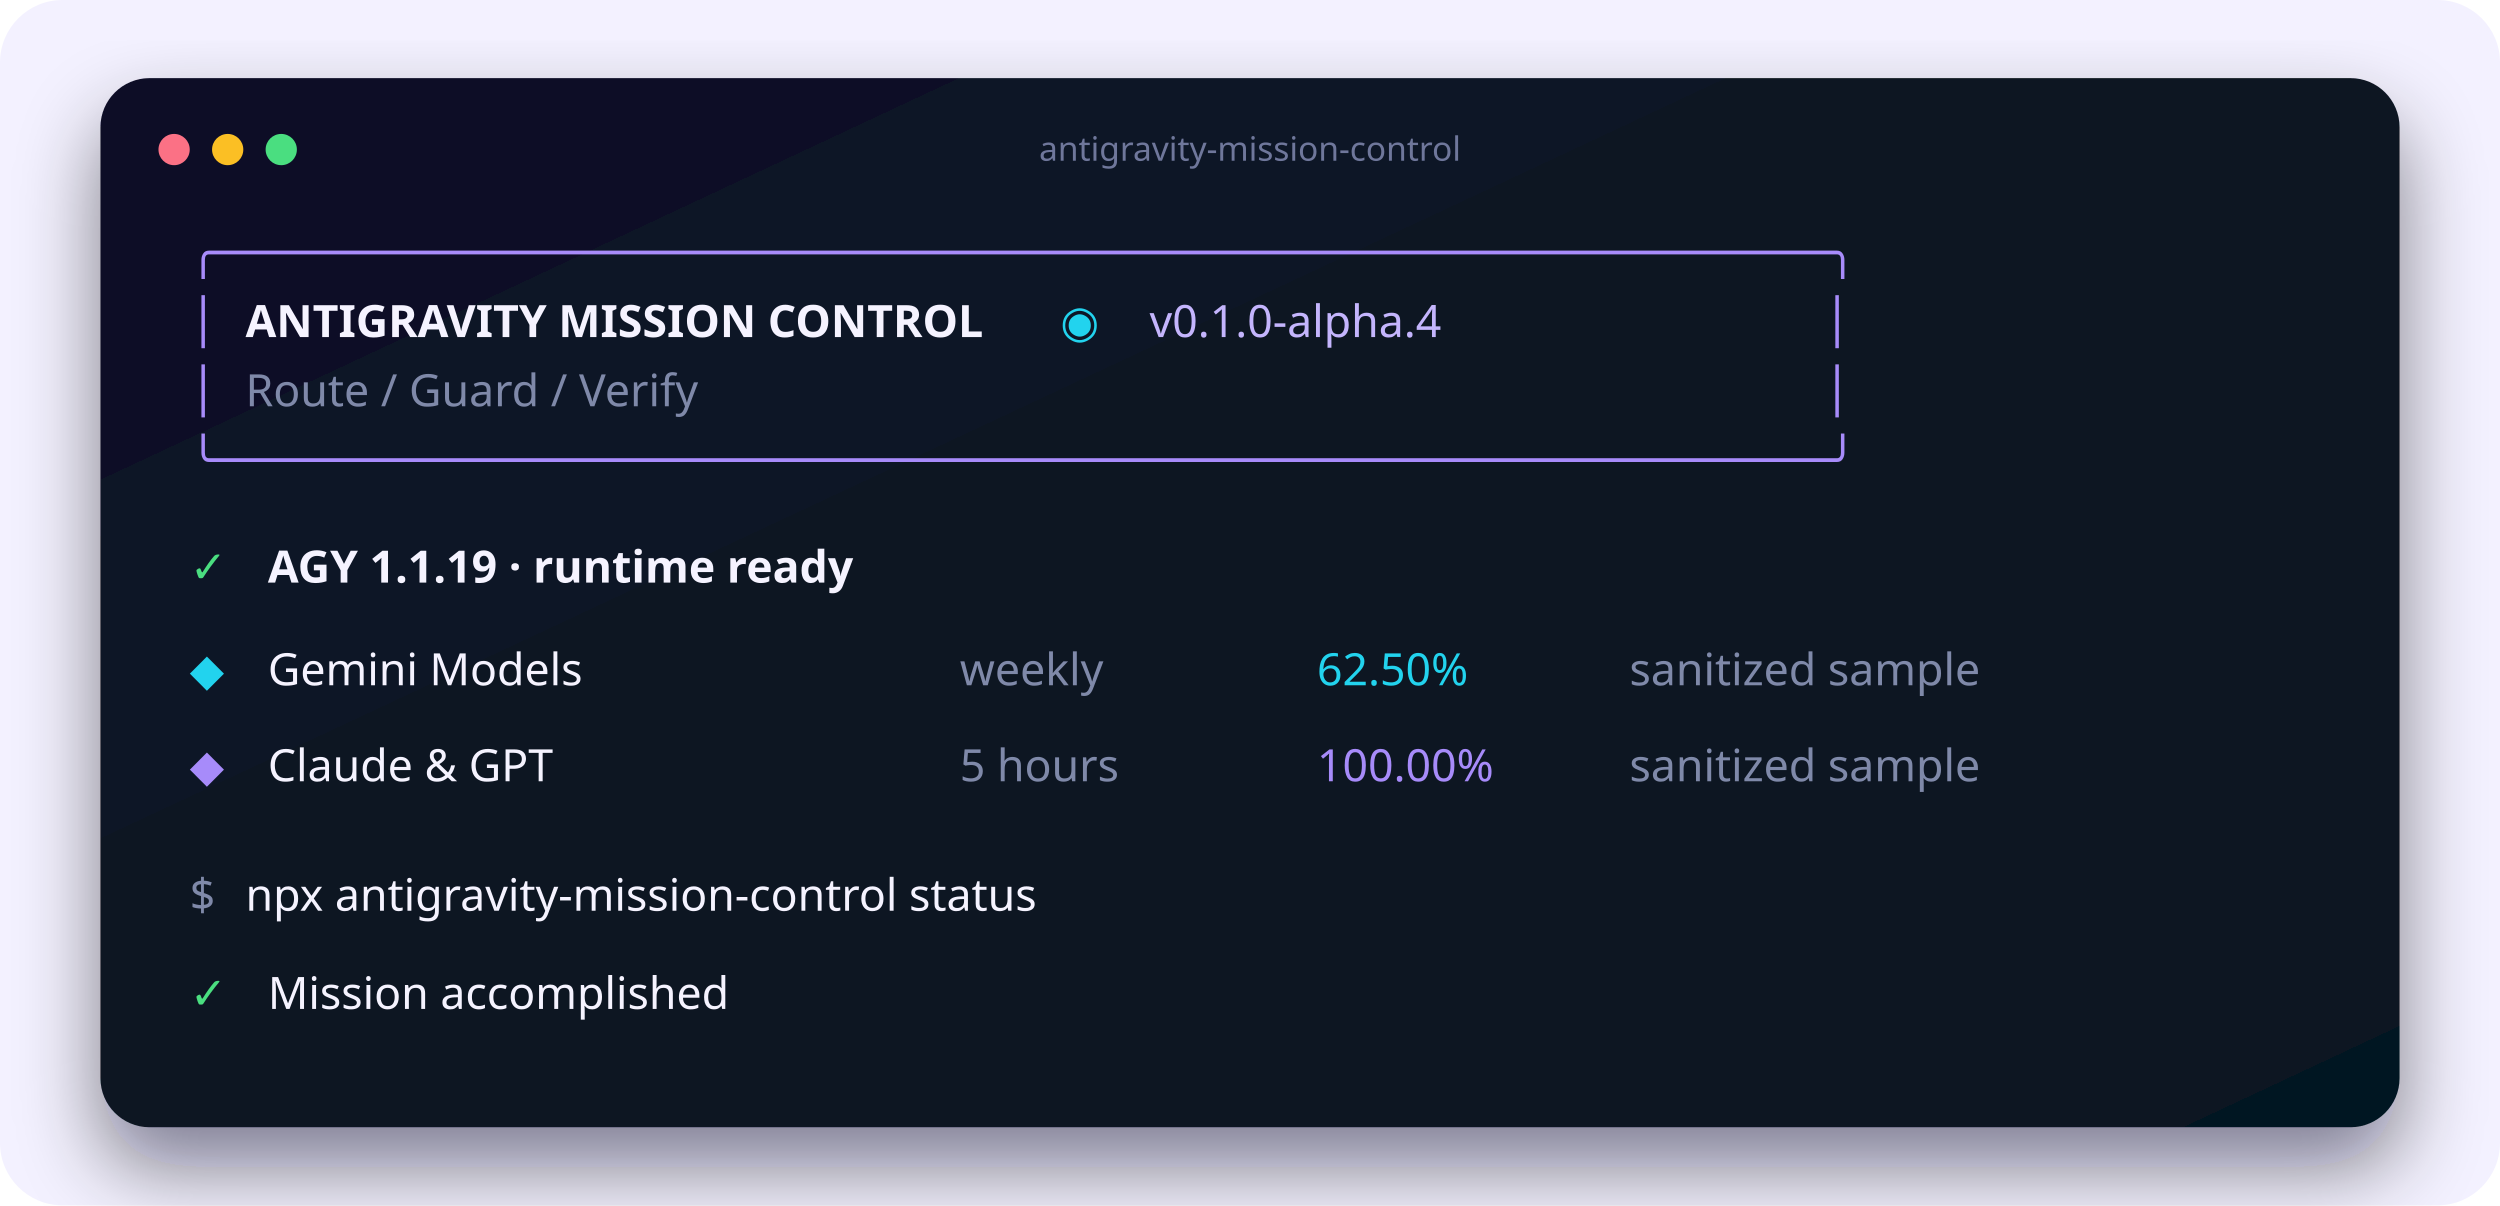
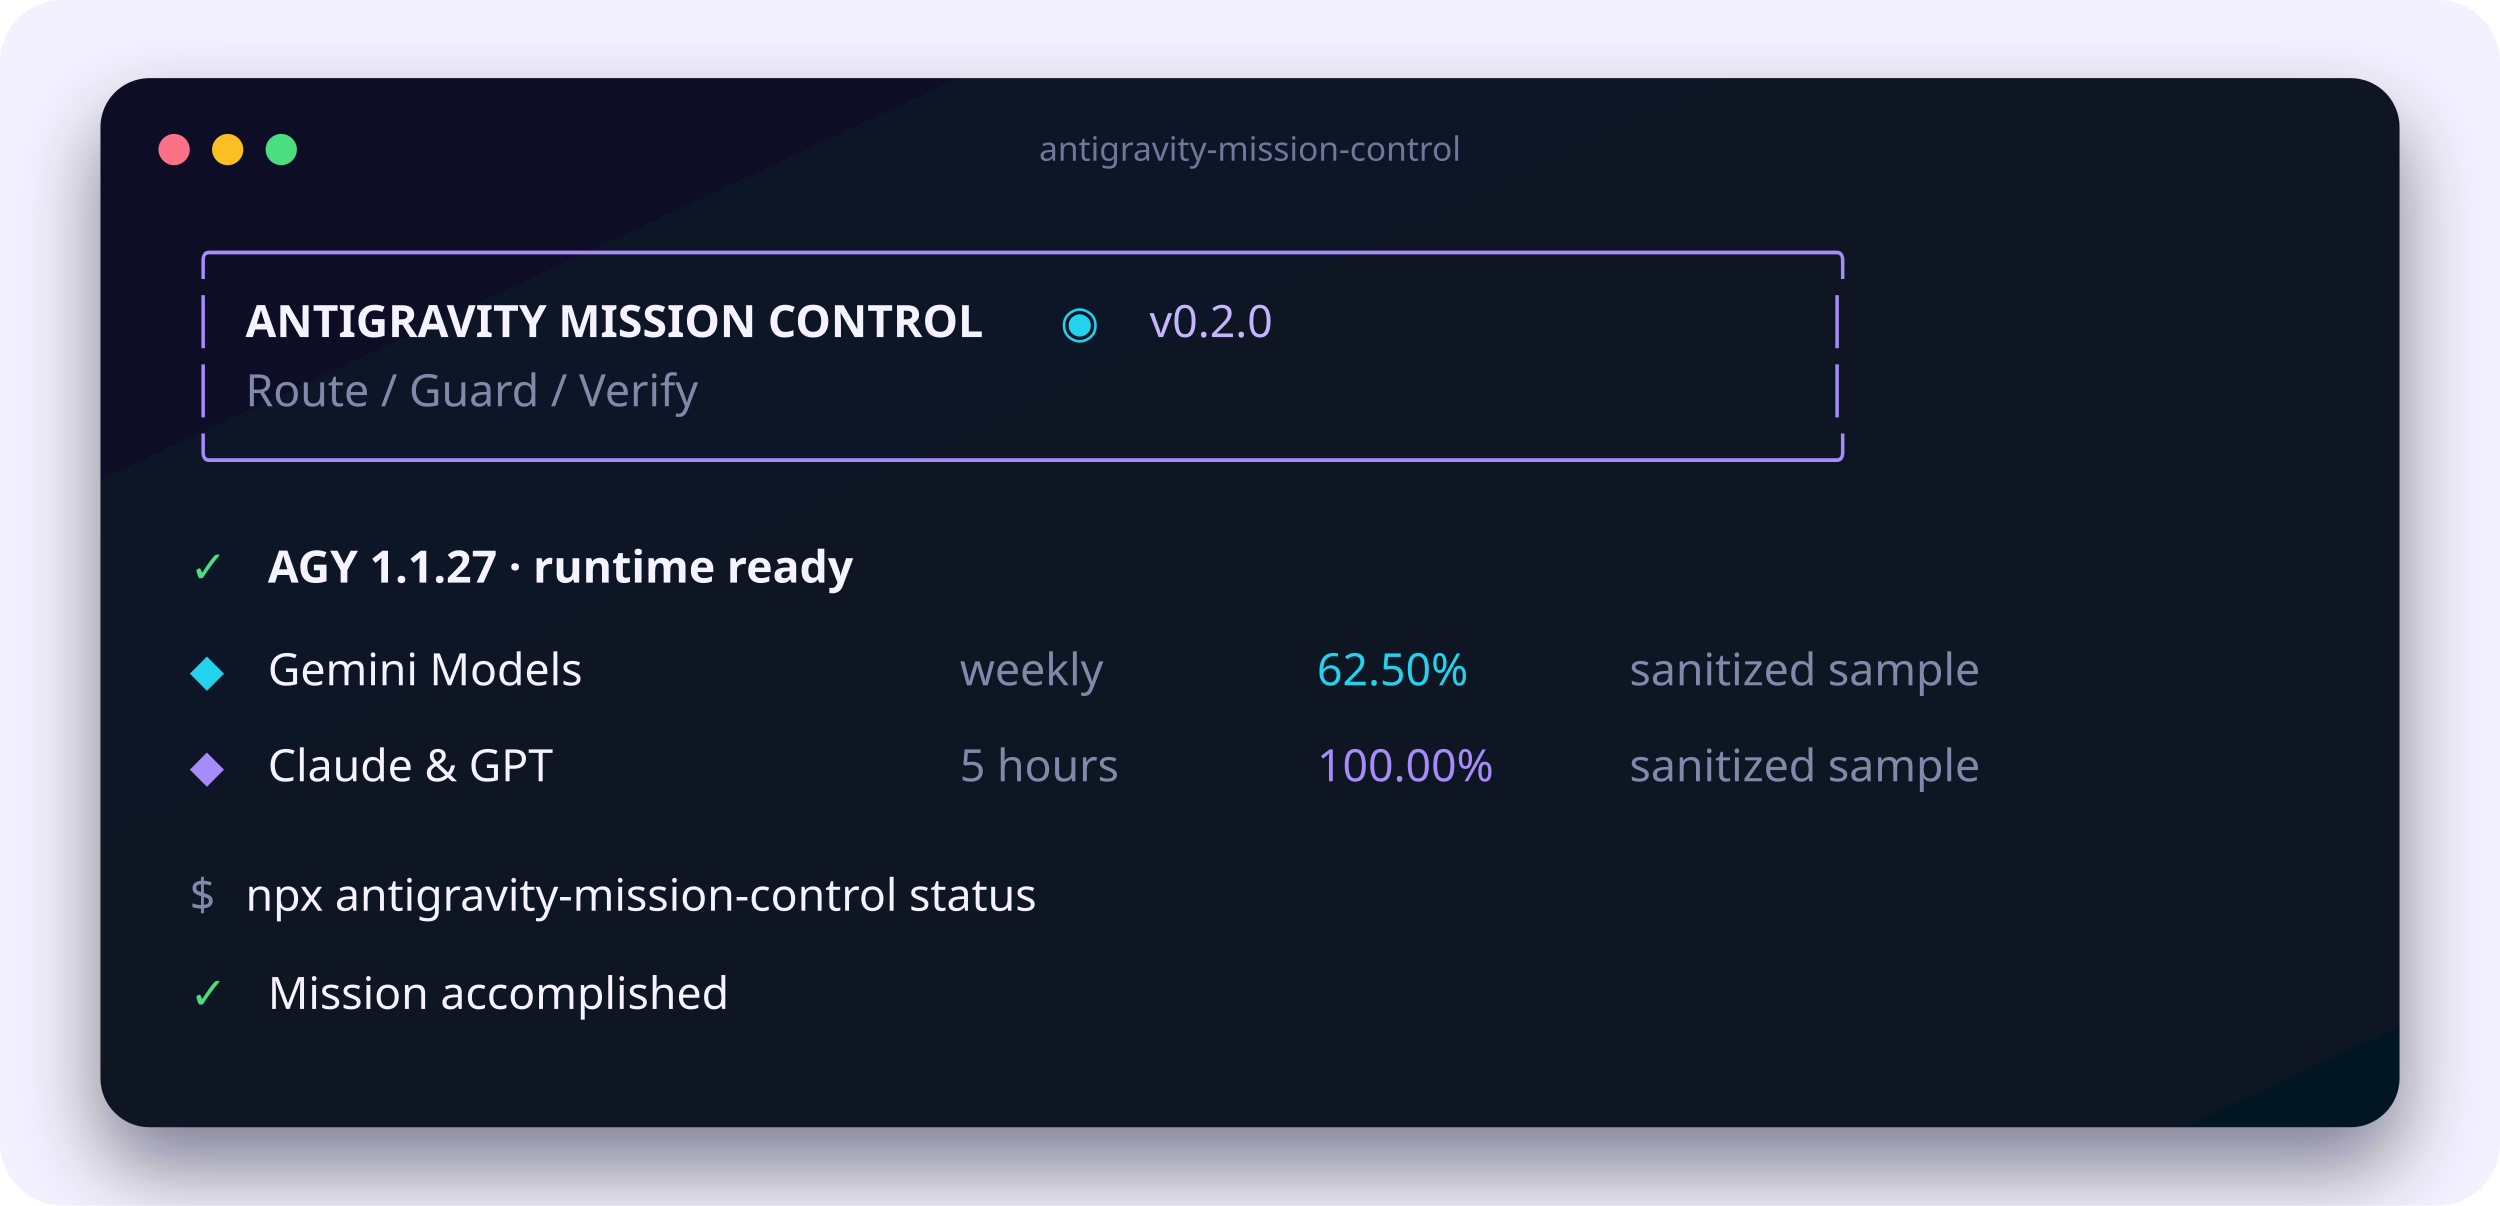
<svg xmlns="http://www.w3.org/2000/svg" width="1120" height="540" viewBox="0 0 1120 540" role="img" aria-labelledby="title desc">
  <defs>
    <linearGradient id="shell" x1="0" y1="0" x2="1" y2="1">
      <stop stop-color="#111027" />
      <stop offset="1" stop-color="#061820" />
    </linearGradient>
    <filter id="shadow" x="-20%" y="-20%" width="140%" height="160%">
      <feDropShadow dx="0" dy="18" stdDeviation="18" flood-color="#020617" flood-opacity=".48" />
    </filter>
  </defs>
  <rect width="1120" height="540" rx="28" fill="#f3f1ff" />
  <rect x="45" y="35" width="1030" height="470" rx="22" fill="url(#shell)" filter="url(#shadow)" />
  <circle cx="78" cy="67" r="7" fill="#fb7185" />
  <circle cx="102" cy="67" r="7" fill="#fbbf24" />
  <circle cx="126" cy="67" r="7" fill="#4ade80" />
  <text x="560" y="72" text-anchor="middle" fill="#6f779b" font-family="ui-monospace, SFMono-Regular, Menlo" font-size="15">antigravity-mission-control</text>
  <g font-family="ui-monospace, SFMono-Regular, Menlo" font-size="20">
    <text x="85" y="120" fill="#a78bfa">╭────────────────────────────────────────────────────────────╮</text>
    <text x="85" y="151" fill="#a78bfa">│</text>
    <text x="110" y="151" fill="#f5f3ff" font-weight="700">ANTIGRAVITY MISSION CONTROL</text>
    <text x="475" y="151" fill="#22d3ee">◉</text>
-     <text x="515" y="151" fill="#c4b5fd">v0.1.0-alpha.4</text>
+     <text x="515" y="151" fill="#c4b5fd">v0.2.0</text>
    <text x="817" y="151" fill="#a78bfa">│</text>
    <text x="85" y="182" fill="#a78bfa">│</text>
    <text x="110" y="182" fill="#7f89a9">Route / Guard / Verify</text>
    <text x="817" y="182" fill="#a78bfa">│</text>
    <text x="85" y="213" fill="#a78bfa">╰────────────────────────────────────────────────────────────╯</text>
    <text x="85" y="261" fill="#4ade80">✓</text>
-     <text x="120" y="261" fill="#f5f3ff" font-weight="700">AGY 1.1.19 · runtime ready</text>
+     <text x="120" y="261" fill="#f5f3ff" font-weight="700">AGY 1.1.27 · runtime ready</text>
    <text x="85" y="307" fill="#22d3ee">◆</text>
    <text x="120" y="307" fill="#f5f3ff">Gemini Models</text>
    <text x="430" y="307" fill="#7f89a9">weekly</text>
    <text x="590" y="307" fill="#22d3ee">62.50%</text>
    <text x="730" y="307" fill="#7f89a9">sanitized sample</text>
    <text x="85" y="350" fill="#a78bfa">◆</text>
    <text x="120" y="350" fill="#f5f3ff">Claude &amp; GPT</text>
    <text x="430" y="350" fill="#7f89a9">5 hours</text>
    <text x="590" y="350" fill="#a78bfa">100.00%</text>
    <text x="730" y="350" fill="#7f89a9">sanitized sample</text>
    <text x="85" y="408" fill="#7f89a9">$</text>
    <text x="110" y="408" fill="#f5f3ff">npx antigravity-mission-control status</text>
    <text x="85" y="452" fill="#4ade80">✓</text>
    <text x="120" y="452" fill="#f5f3ff">Mission accomplished</text>
  </g>
</svg>
